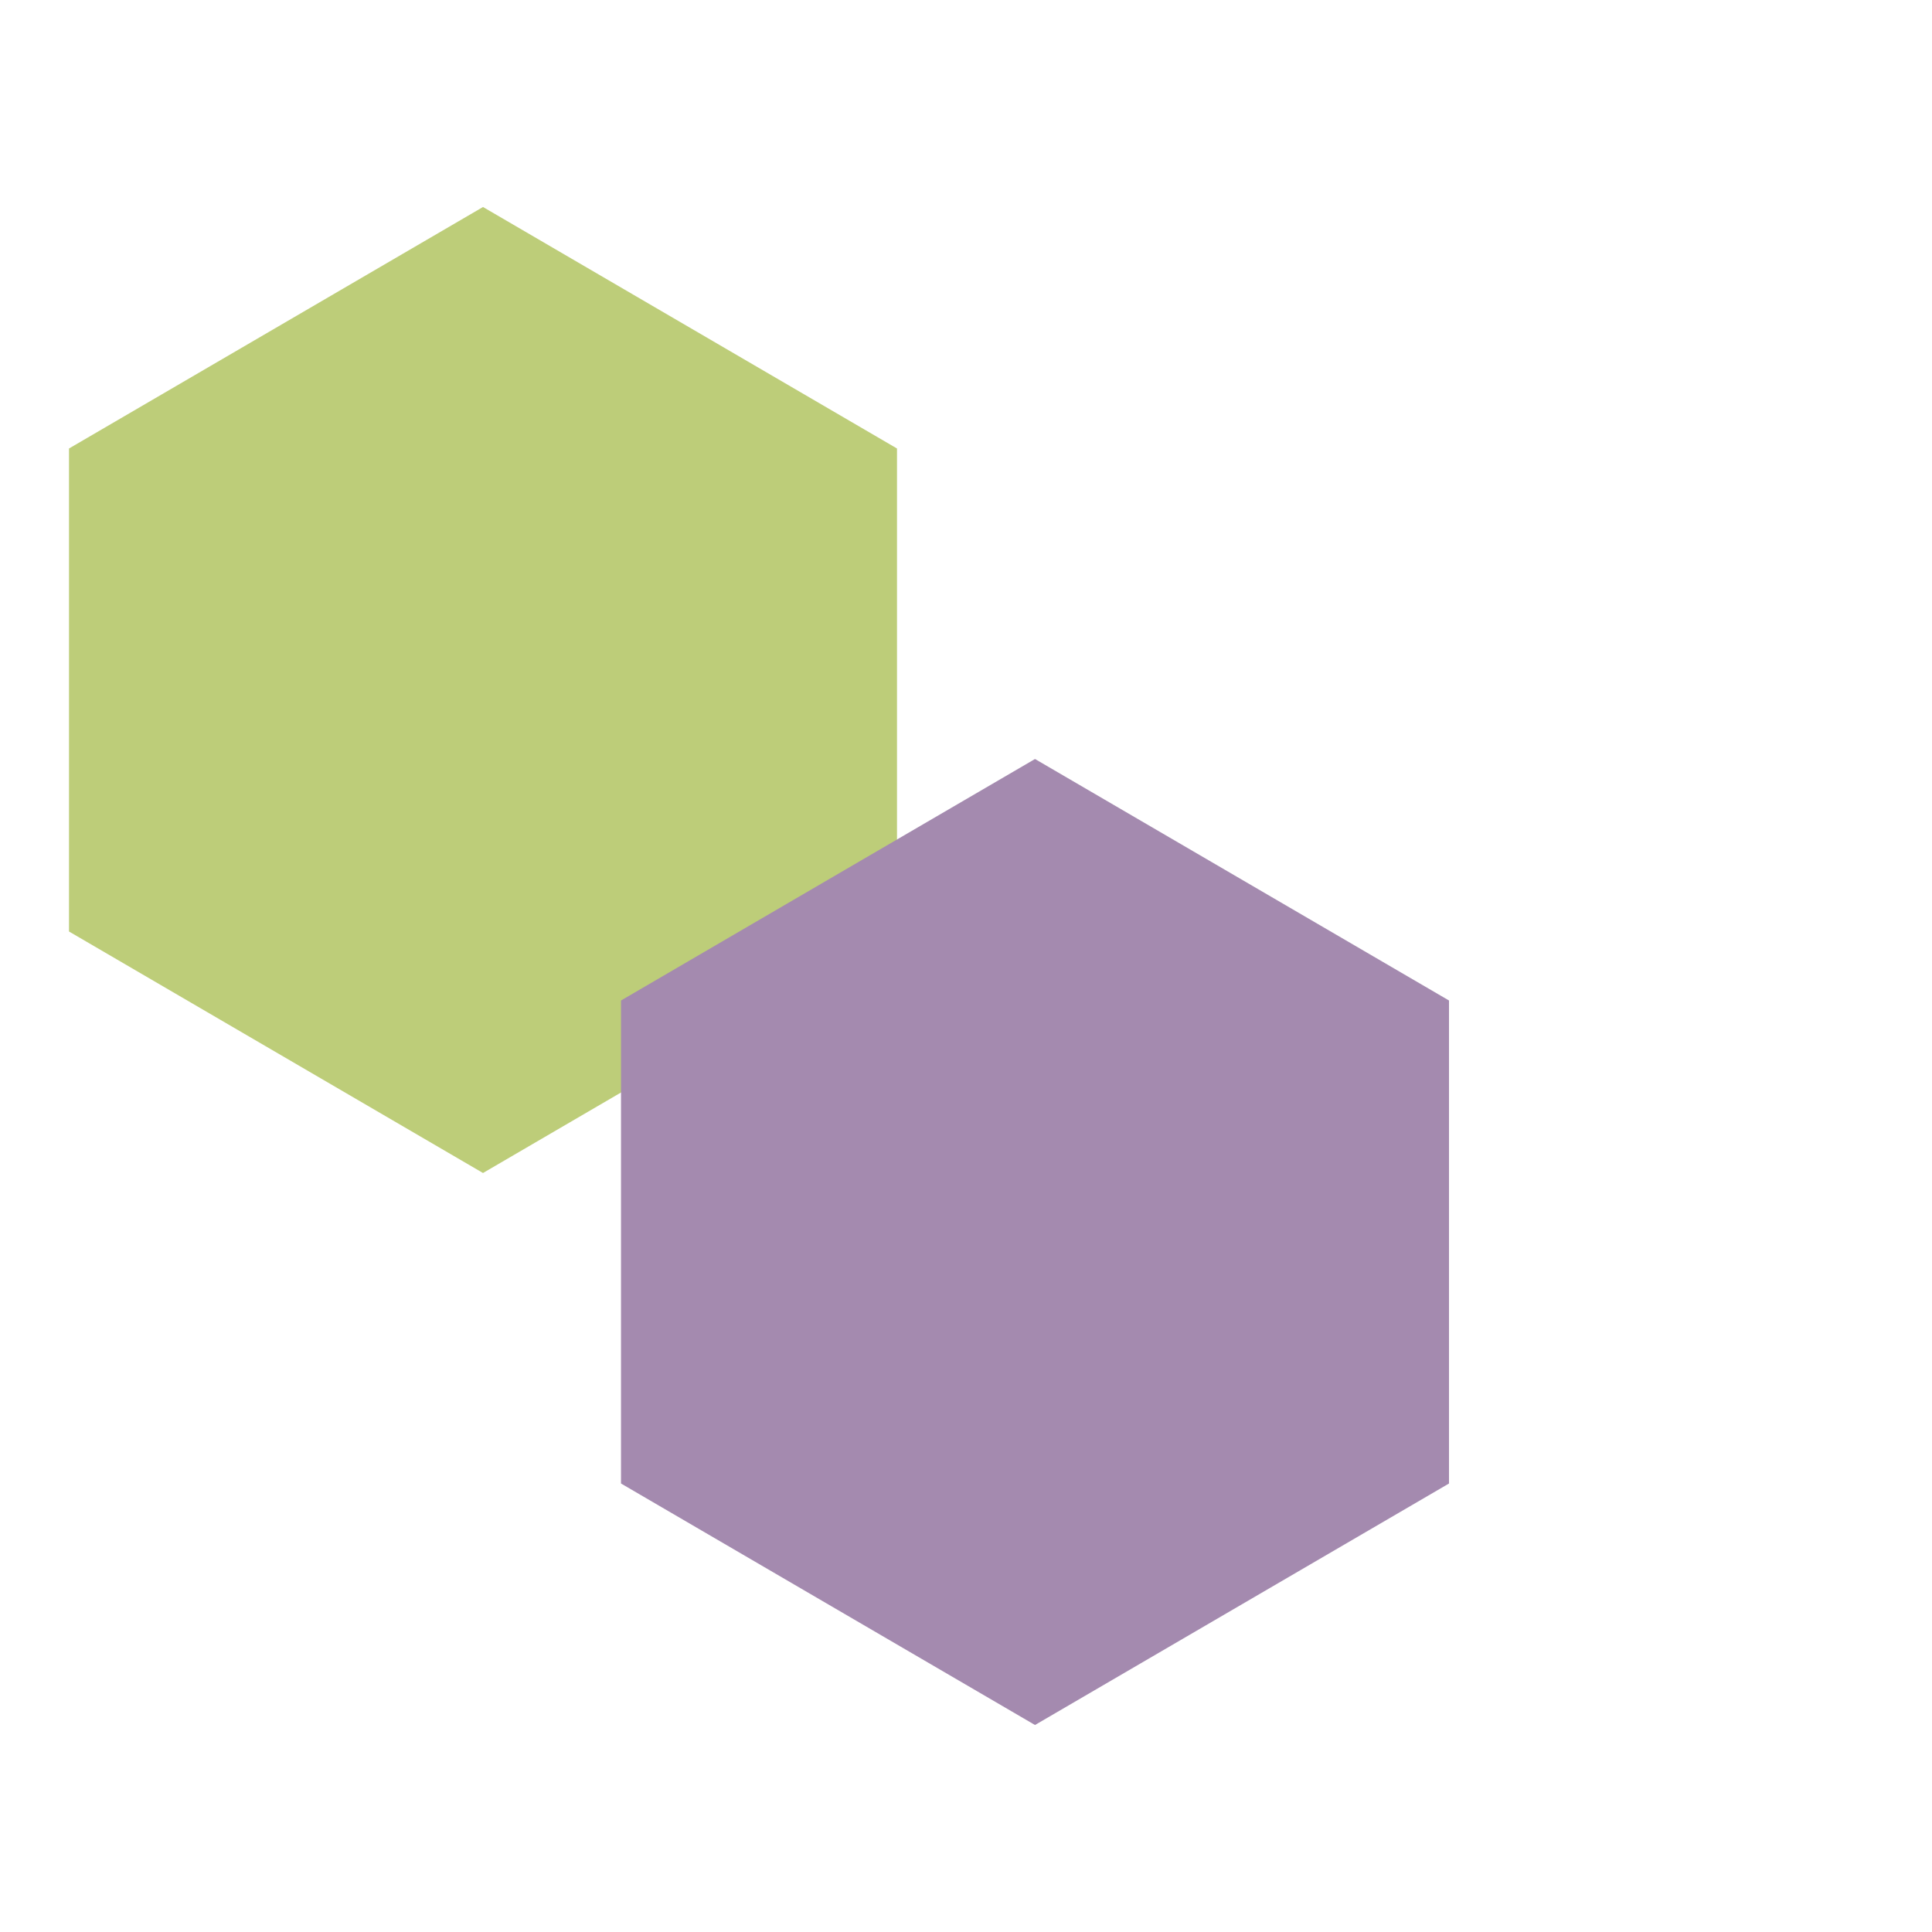
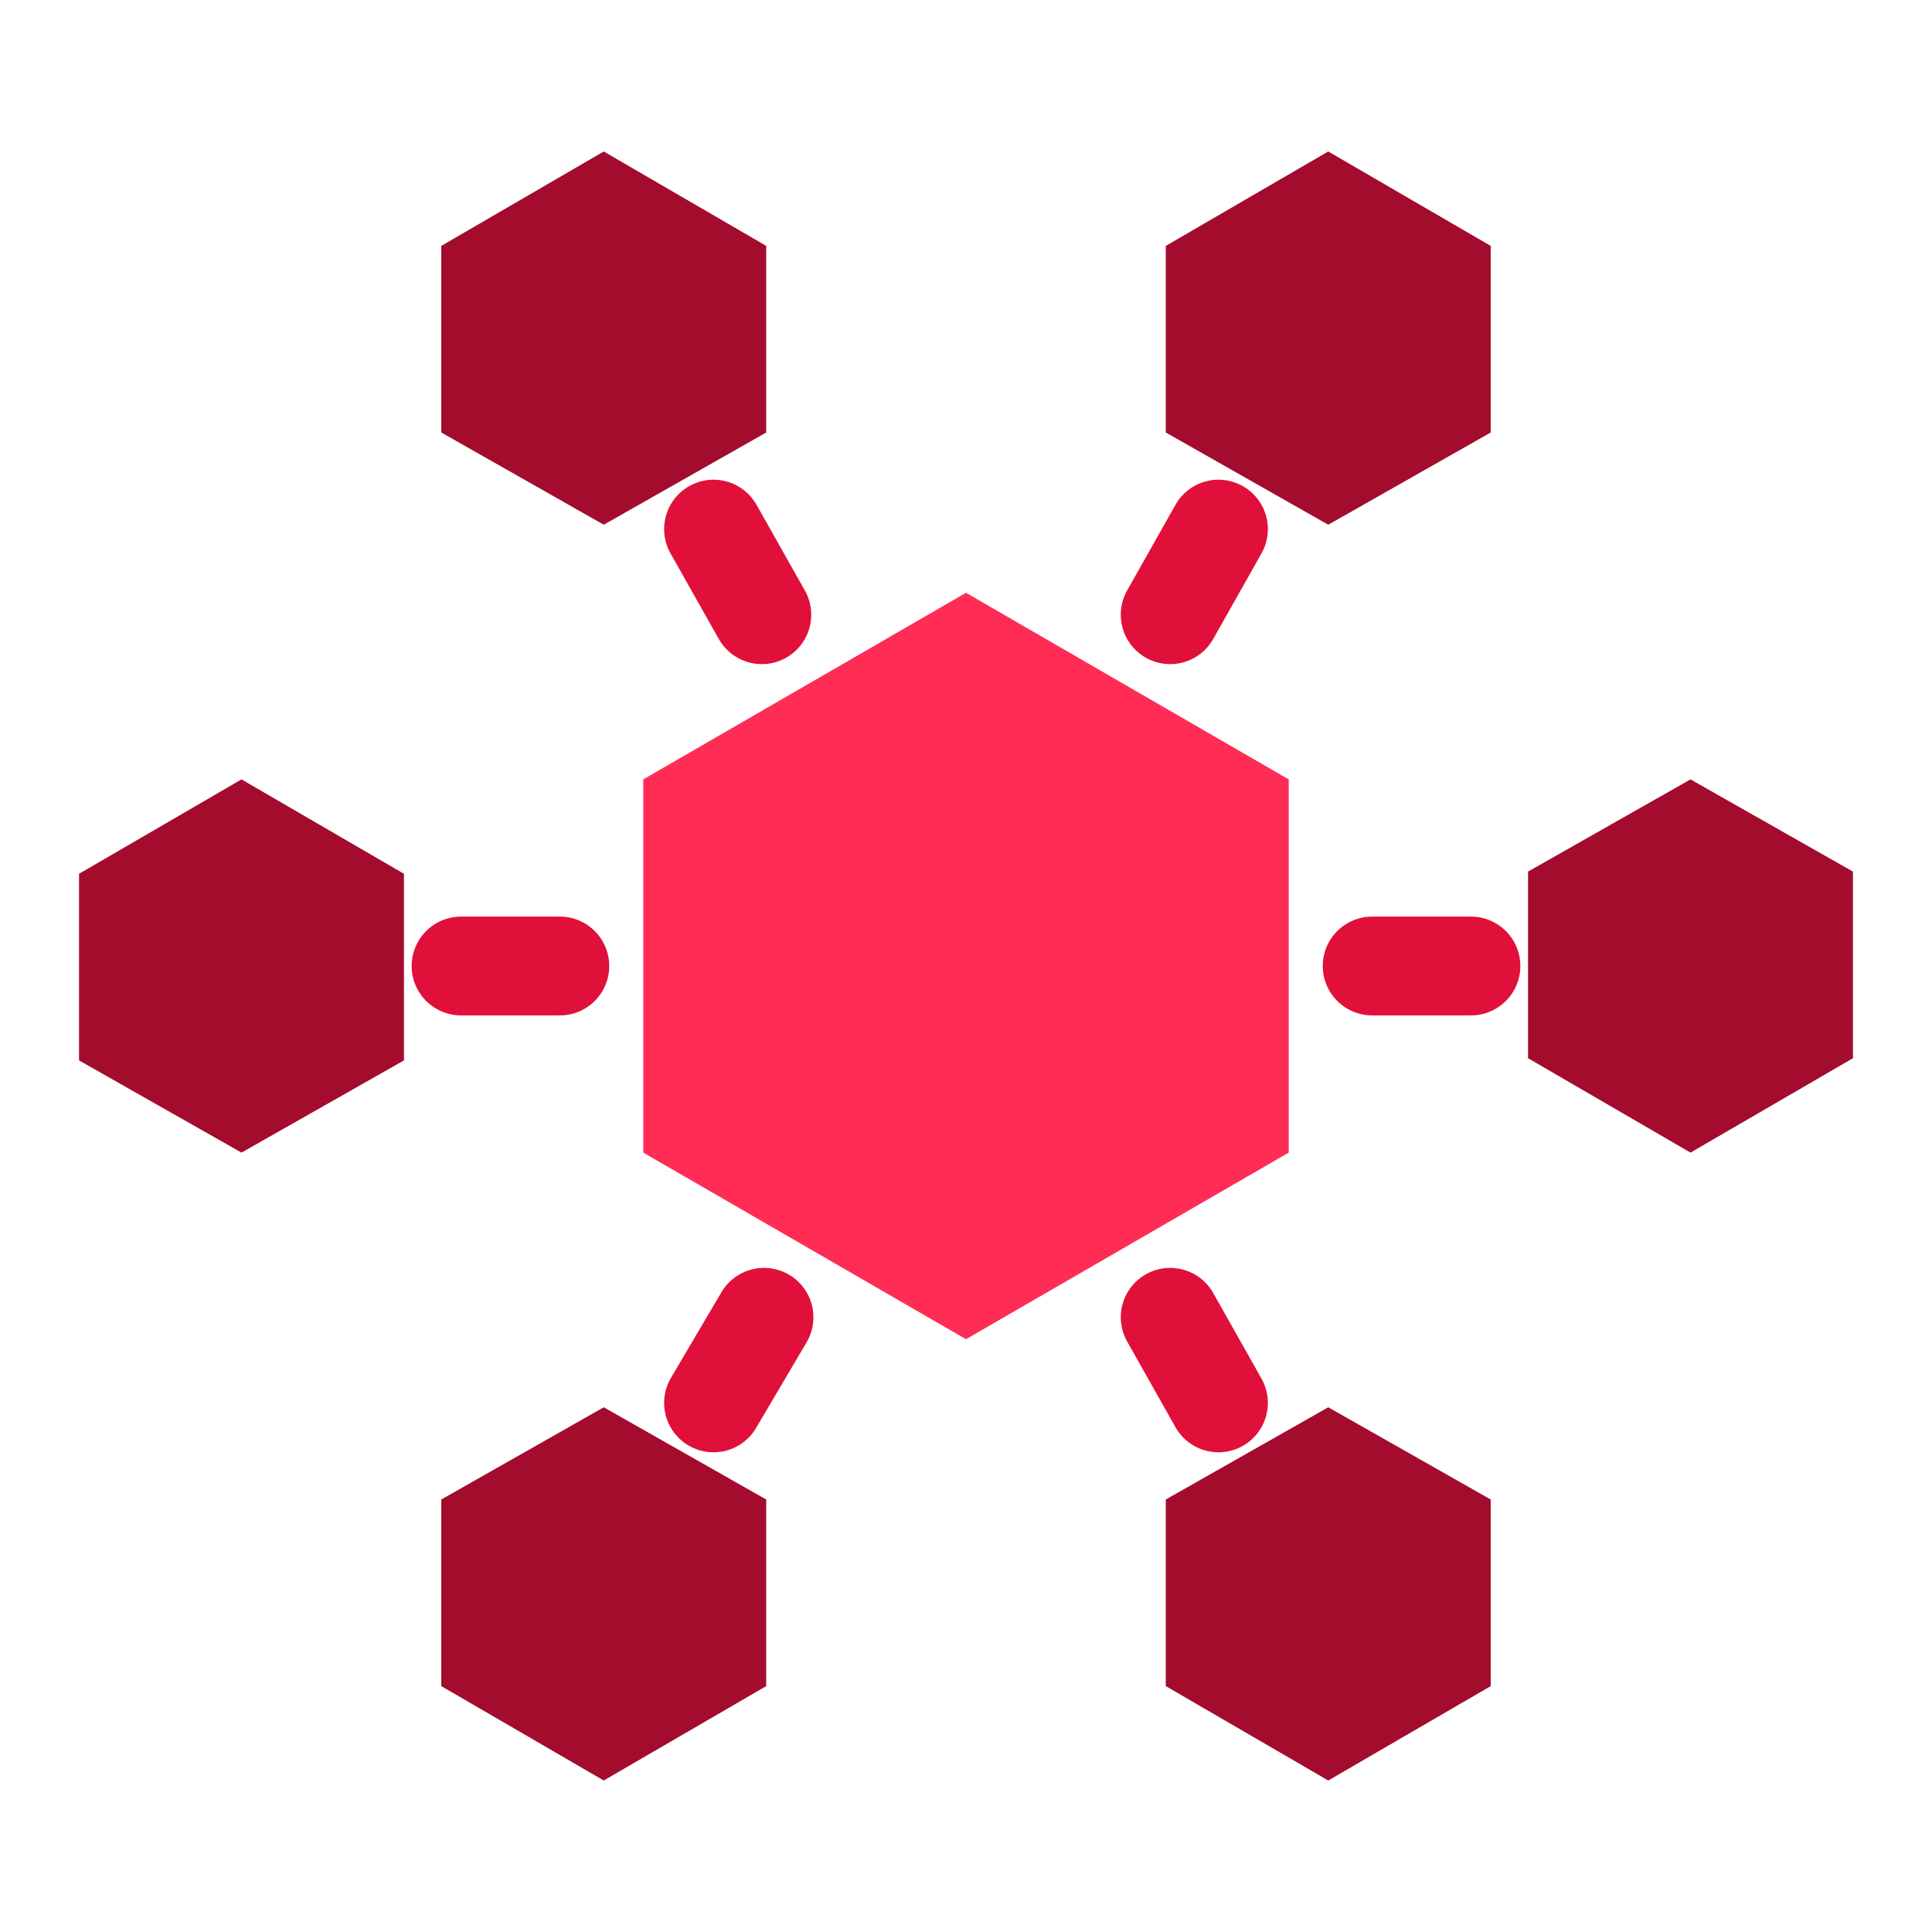
- <svg xmlns="http://www.w3.org/2000/svg" viewBox="0 -4 56 56">
-   <path fill="#bdcd79" d="M14 2 26 9 26 23 14 30 2 23 2 9 Z" />
-   <path fill="#a48aaf" d="M30 18 42 25 42 39 30 46 18 39 18 25 Z" />
+ <svg xmlns="http://www.w3.org/2000/svg" viewBox="-44 -44 88 88">
+   <path fill="none" stroke="#e0103a" stroke-width="4.5" stroke-linecap="round" d="M9.3 -16.0L11.5 -19.9M18.5 0.0L23.0 0.0M9.3 16.0L11.5 19.9M-9.2 16.0L-11.5 19.9M-18.5 0.0L-23.0 0.0M-9.3 -16.0L-11.5 -19.9" />
+   <path fill="#a30c2c" d="M16.5 -20.1 9.1 -24.3 9.1 -32.8 16.5 -37.1 23.9 -32.8 23.9 -24.3ZM33.0 8.5 25.6 4.2 25.6 -4.3 33.0 -8.5 40.4 -4.3 40.4 4.2ZM16.5 37.1 9.1 32.8 9.1 24.3 16.5 20.1 23.9 24.3 23.9 32.8ZM-16.5 37.1 -23.9 32.8 -23.9 24.3 -16.5 20.1 -9.1 24.3 -9.1 32.8ZM-33.0 8.5 -40.4 4.3 -40.4 -4.2 -33.0 -8.5 -25.6 -4.2 -25.6 4.3ZM-16.5 -20.1 -23.9 -24.3 -23.9 -32.8 -16.5 -37.1 -9.1 -32.8 -9.1 -24.3Z" />
+   <path fill="#ff2d55" d="M0.0 17.0 -14.7 8.5 -14.7 -8.5 0.0 -17.0 14.7 -8.5 14.7 8.5Z" />
</svg>
